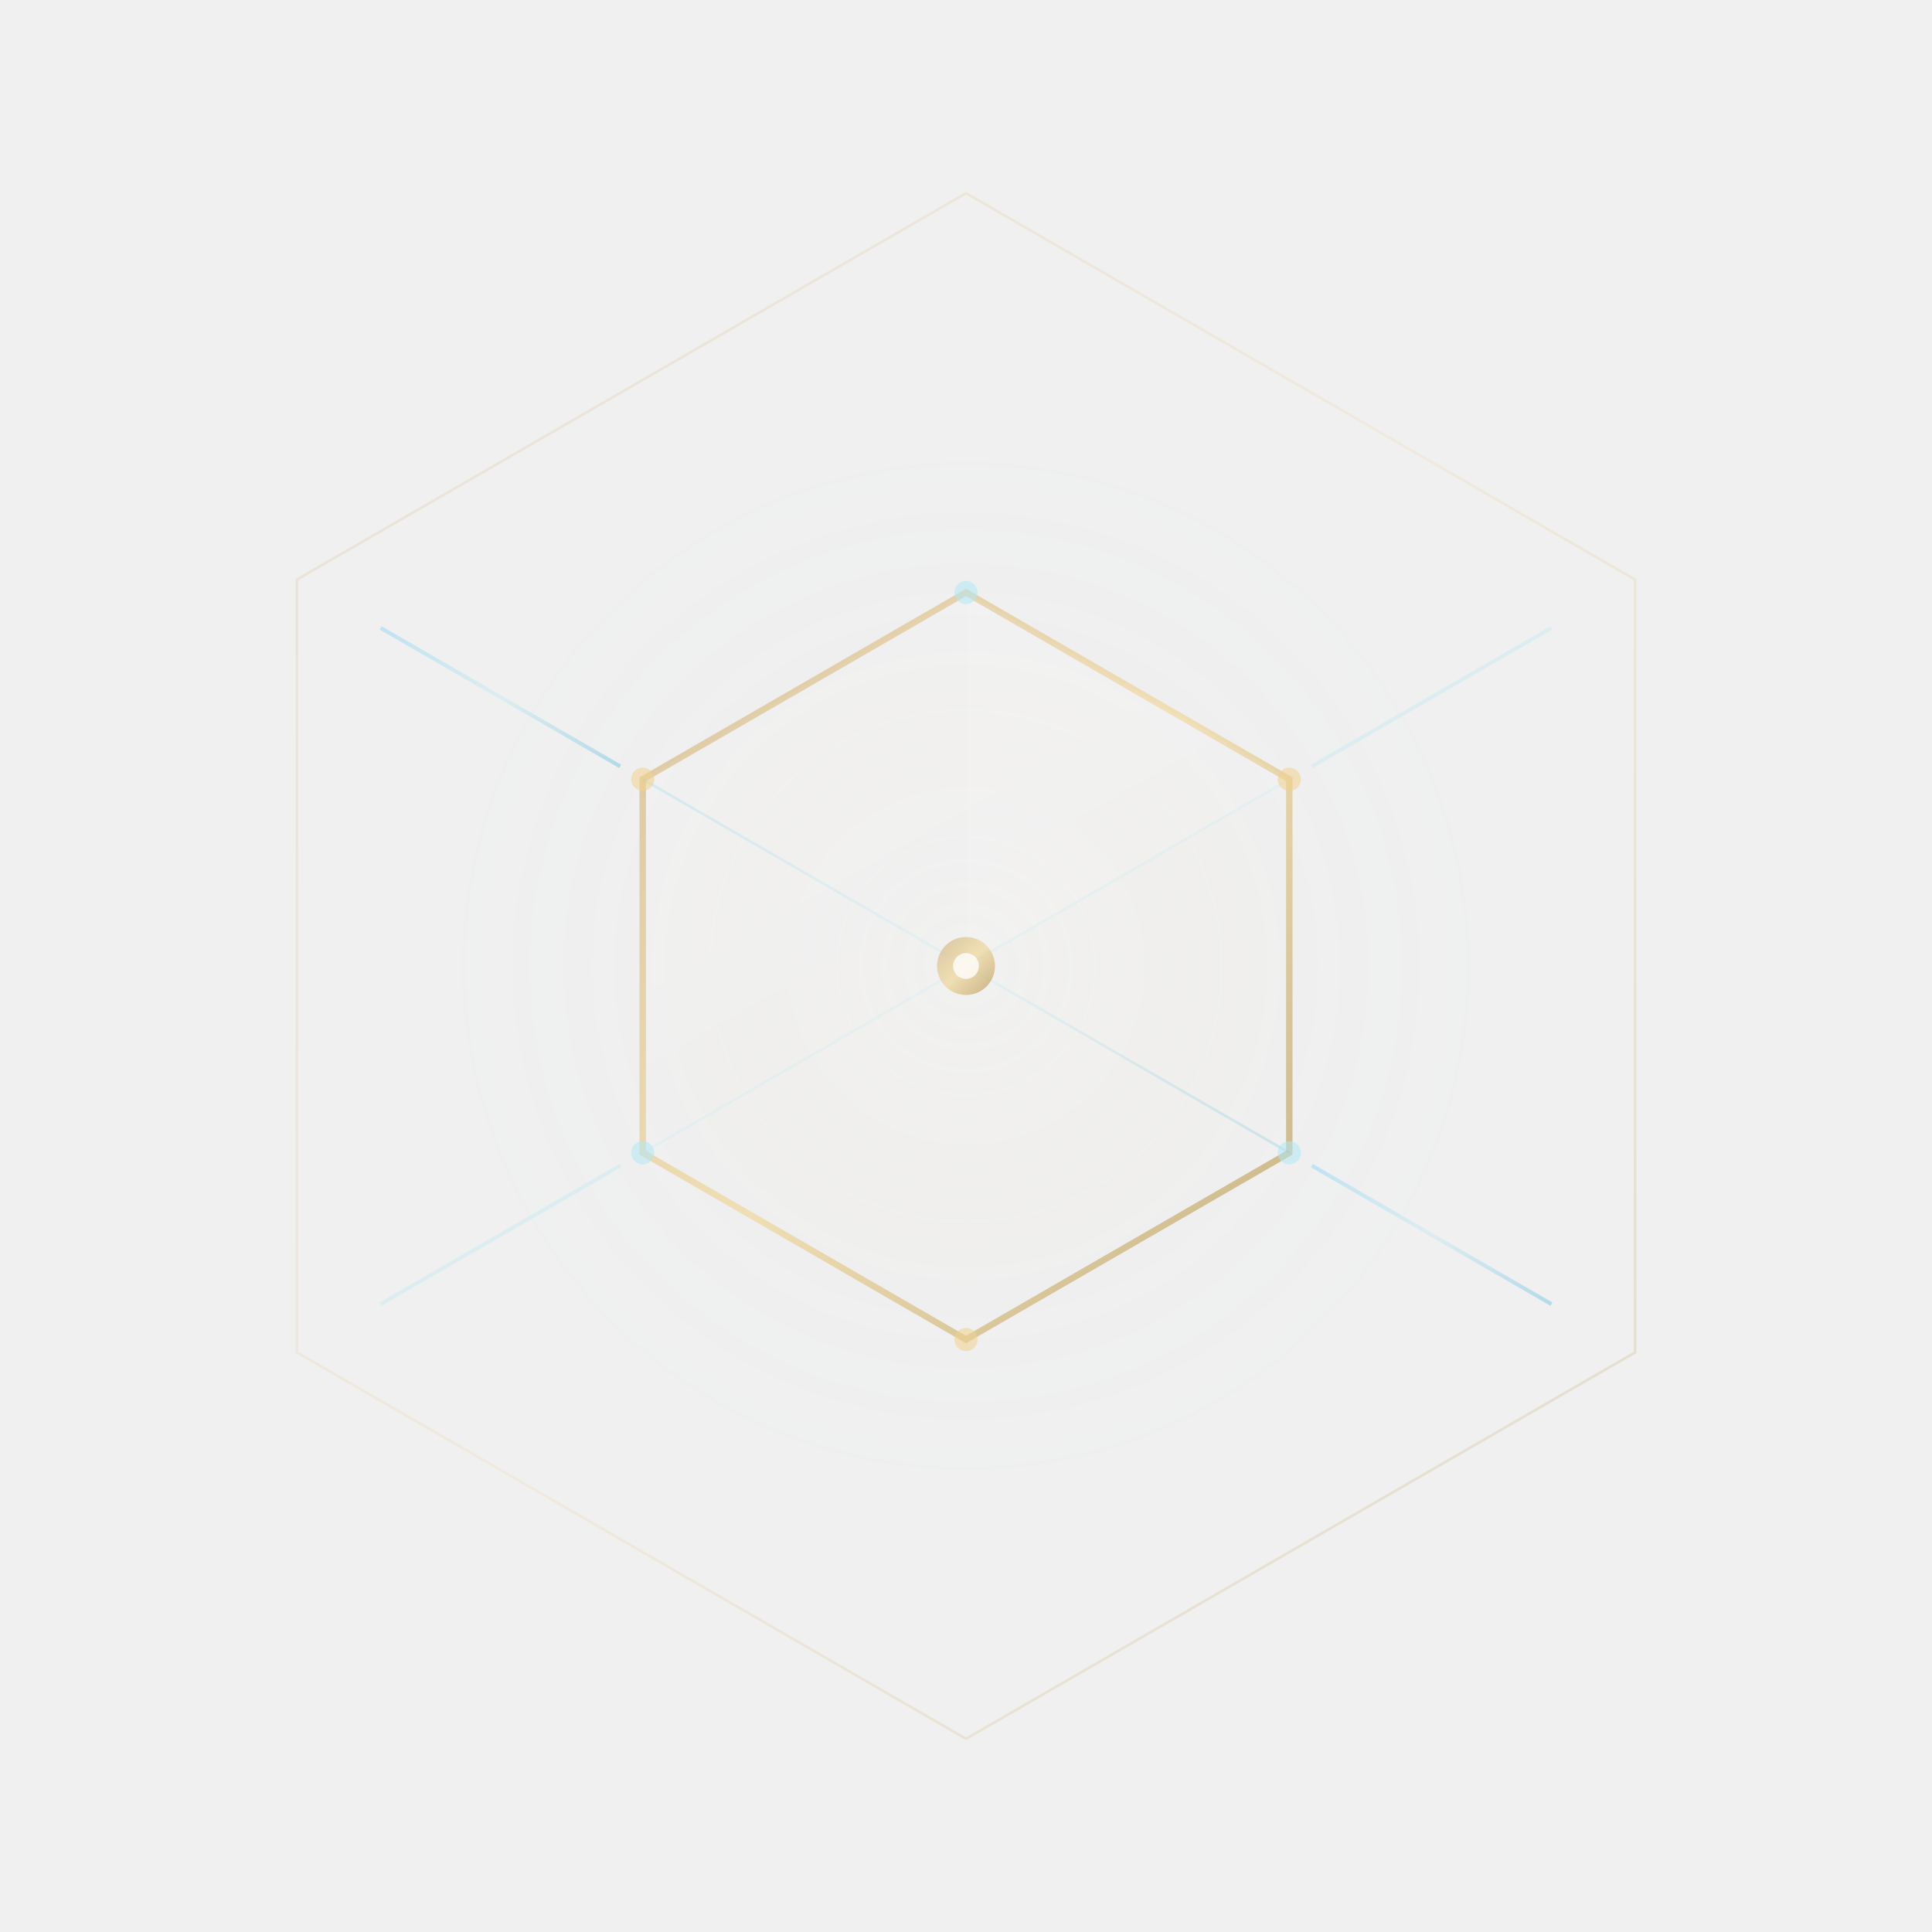
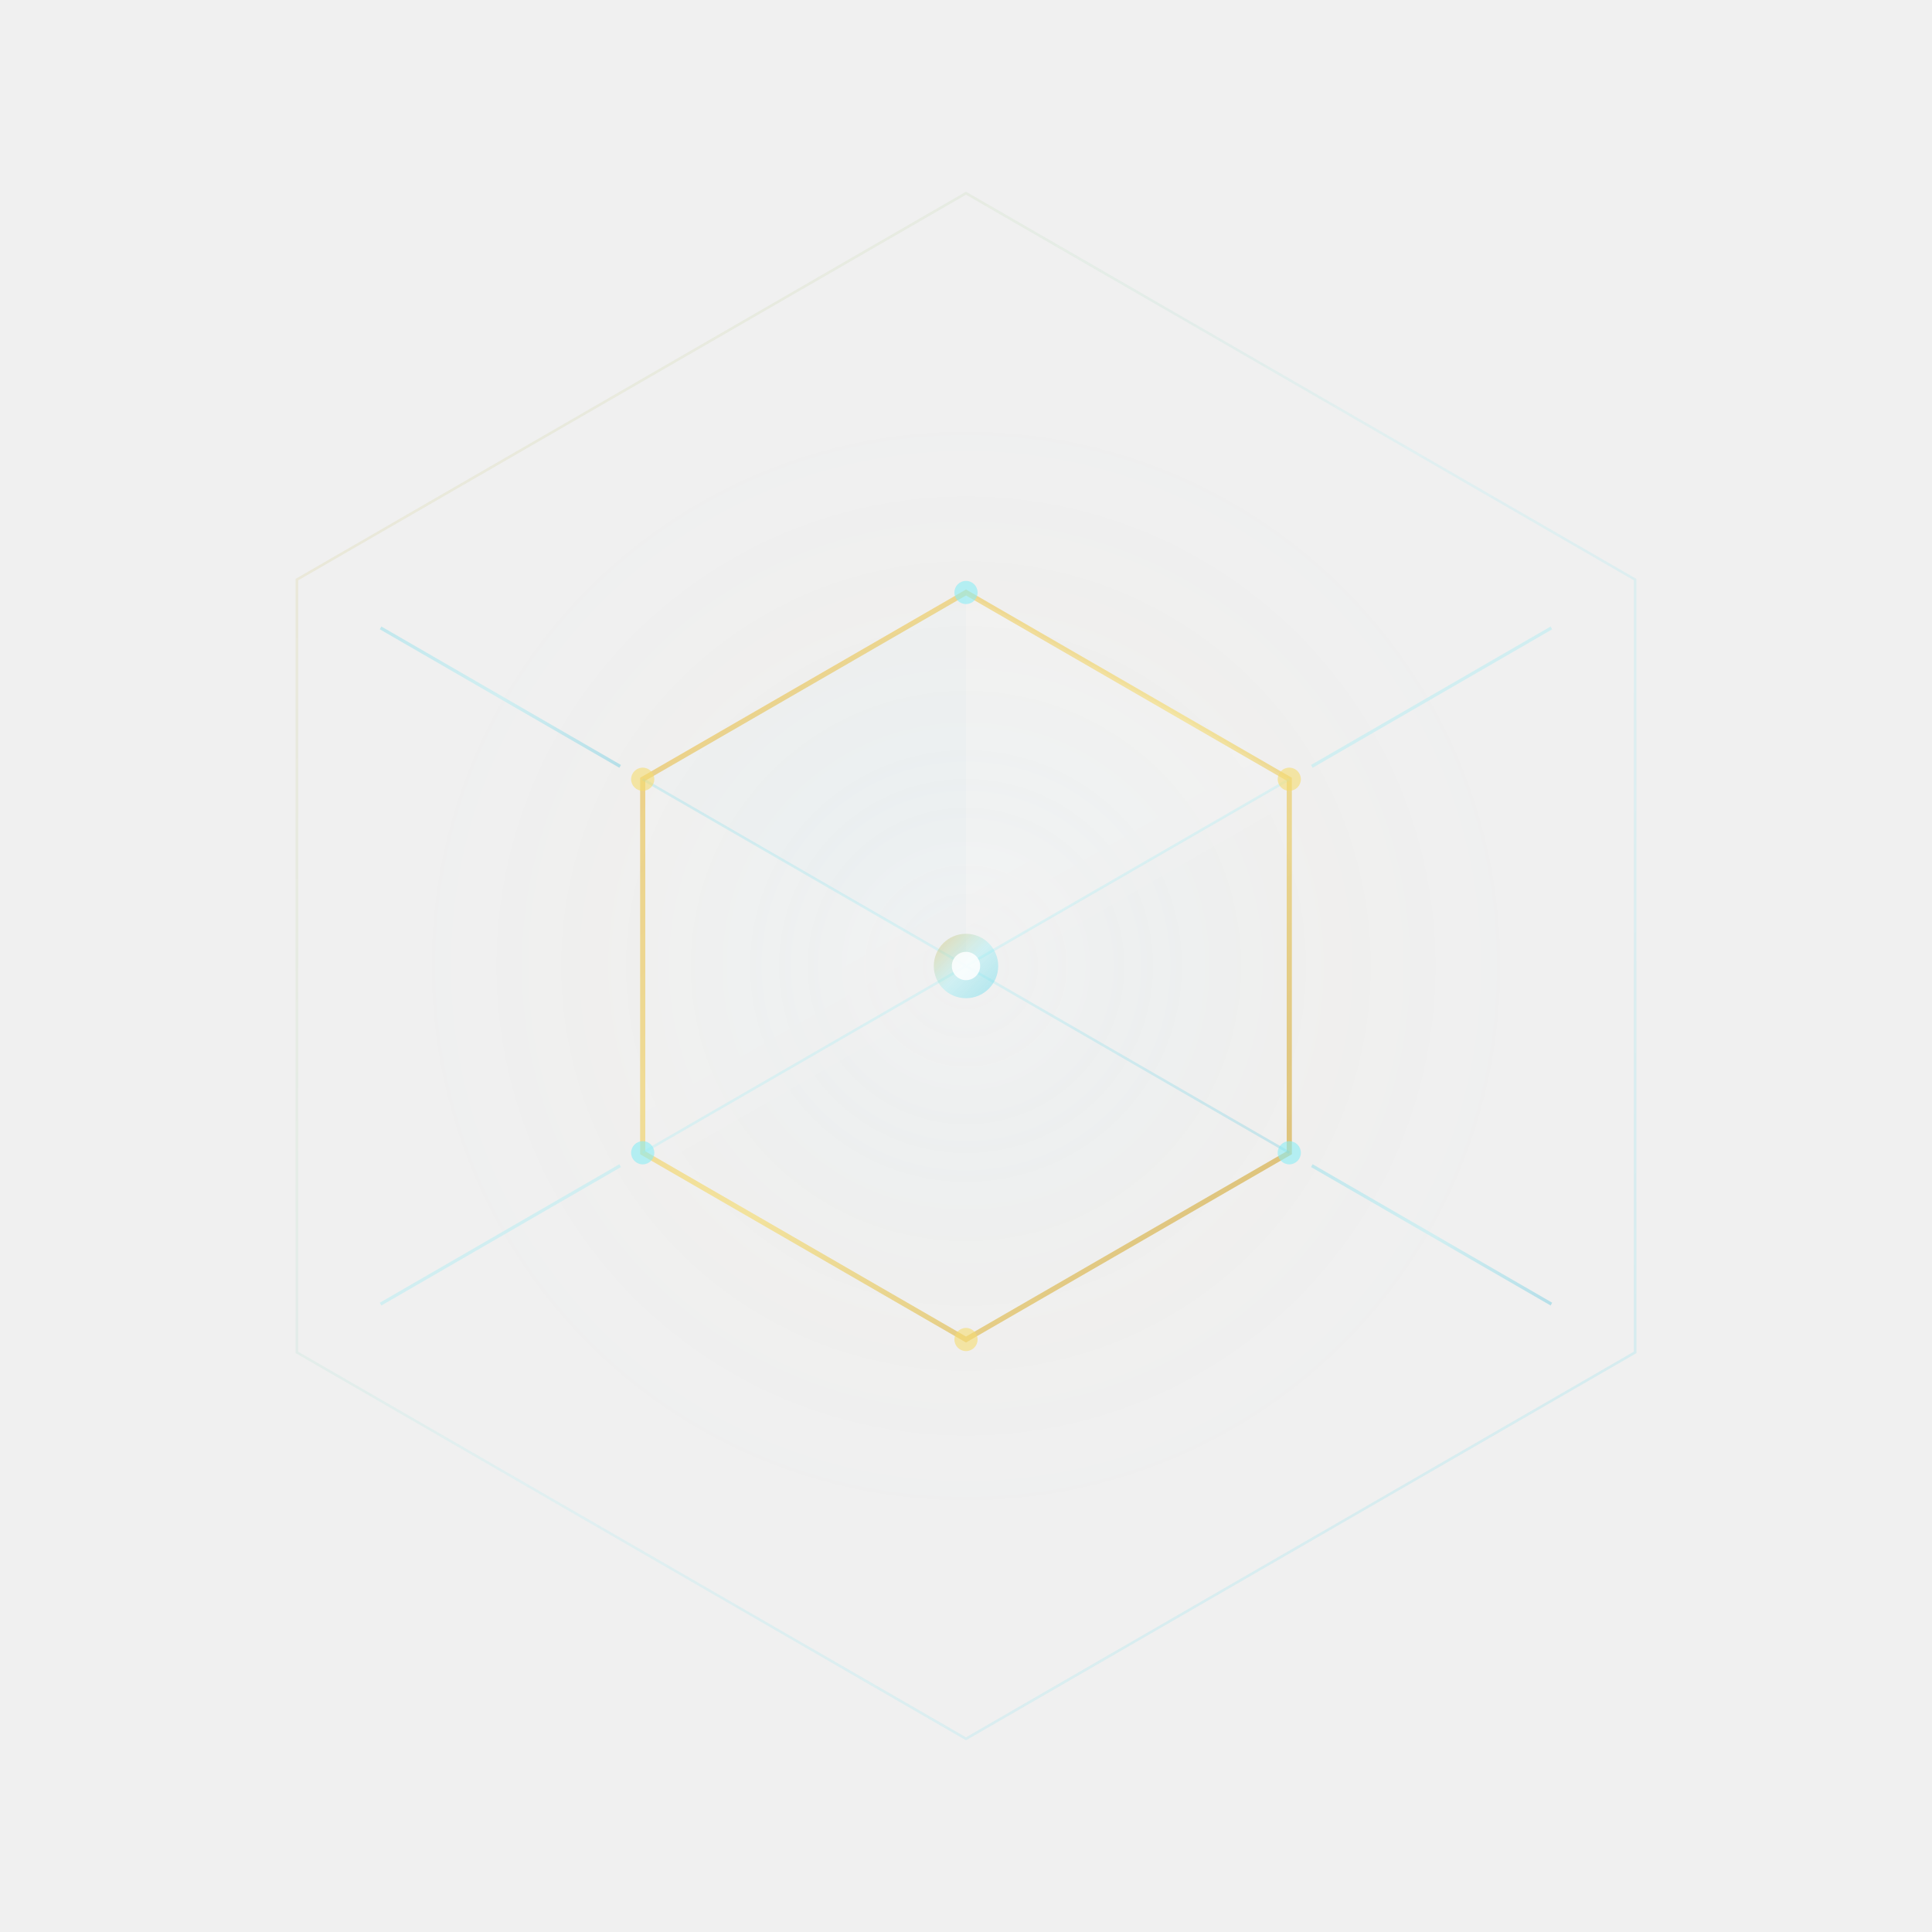
<svg xmlns="http://www.w3.org/2000/svg" viewBox="-150 -150 300 300" role="img" aria-label="LicoLite Crystal">
  <defs>
-     <linearGradient id="gold" x1="0" y1="0" x2="1" y2="1">
-       <stop offset="0%" stop-color="#c9a96e" />
-       <stop offset="50%" stop-color="#f0d28c" />
-       <stop offset="100%" stop-color="#a8893a" />
+     <linearGradient id="amber" x1="0" y1="0" x2="1" y2="1">
+       <stop offset="0%" stop-color="#e4b84a" />
+       <stop offset="50%" stop-color="#f5dc72" />
+       <stop offset="100%" stop-color="#c99b2e" />
    </linearGradient>
-     <linearGradient id="ice" x1="0" y1="0" x2="1" y2="1">
-       <stop offset="0%" stop-color="#4fc3f7" />
-       <stop offset="50%" stop-color="#b0e8f5" />
-       <stop offset="100%" stop-color="#26a8d8" />
+     <linearGradient id="crystal" x1="0" y1="0" x2="1" y2="1">
+       <stop offset="0%" stop-color="#56d4e8" />
+       <stop offset="50%" stop-color="#8aecf5" />
+       <stop offset="100%" stop-color="#2cb8d8" />
+     </linearGradient>
+     <linearGradient id="prism" x1="0" y1="0" x2="1" y2="1">
+       <stop offset="0%" stop-color="#e4b84a" stop-opacity="0.8" />
+       <stop offset="50%" stop-color="#8aecf5" stop-opacity="0.6" />
+       <stop offset="100%" stop-color="#56d4e8" stop-opacity="0.8" />
    </linearGradient>
    <linearGradient id="facet" x1="0" y1="0" x2="0.5" y2="1">
-       <stop offset="0%" stop-color="#ffffff" stop-opacity="0.1" />
+       <stop offset="0%" stop-color="#ffffff" stop-opacity="0.12" />
      <stop offset="100%" stop-color="#ffffff" stop-opacity="0" />
    </linearGradient>
    <radialGradient id="glow" cx="0.5" cy="0.5" r="0.5">
-       <stop offset="0%" stop-color="#ffffff" stop-opacity="0.12" />
-       <stop offset="50%" stop-color="#f0d28c" stop-opacity="0.04" />
-       <stop offset="100%" stop-color="#4fc3f7" stop-opacity="0" />
+       <stop offset="0%" stop-color="#ffffff" stop-opacity="0.1" />
+       <stop offset="40%" stop-color="#8aecf5" stop-opacity="0.04" />
+       <stop offset="70%" stop-color="#e4b84a" stop-opacity="0.02" />
+       <stop offset="100%" stop-color="#56d4e8" stop-opacity="0" />
    </radialGradient>
  </defs>
-   <circle r="80" fill="url(#glow)" opacity="0.5" />
-   <polygon points="0,-120 103.9,-60 103.9,60 0,120 -103.9,60 -103.9,-60" fill="none" stroke="url(#gold)" stroke-width="0.4" opacity="0.2" />
-   <polygon points="0,-58 50.2,-29 50.2,29 0,58 -50.2,29 -50.2,-29" fill="url(#facet)" stroke="url(#gold)" stroke-width="1" opacity="0.6" />
-   <polygon points="0,-58 50.2,-29 0,0" fill="#ffffff" opacity="0.06" />
-   <polygon points="0,-58 -50.2,-29 0,0" fill="#ffffff" opacity="0.03" />
-   <g opacity="0.18" stroke="url(#ice)" stroke-width="0.4">
+   <circle r="85" fill="url(#glow)" opacity="0.5" />
+   <polygon points="0,-120 103.9,-60 103.9,60 0,120 -103.9,60 -103.9,-60" fill="none" stroke="url(#prism)" stroke-width="0.4" opacity="0.25" />
+   <polygon points="0,-58 50.2,-29 50.2,29 0,58 -50.2,29 -50.2,-29" fill="url(#facet)" stroke="url(#amber)" stroke-width="0.8" opacity="0.65" />
+   <polygon points="0,-58 50.2,-29 0,0" fill="#ffffff" opacity="0.07" />
+   <polygon points="0,-58 -50.2,-29 0,0" fill="#8aecf5" opacity="0.03" />
+   <g opacity="0.22" stroke="url(#crystal)" stroke-width="0.4">
    <line x1="0" y1="-58" x2="0" y2="58" />
    <line x1="-50.2" y1="-29" x2="50.2" y2="29" />
    <line x1="-50.2" y1="29" x2="50.2" y2="-29" />
  </g>
-   <g opacity="0.55">
-     <circle cx="0" cy="-58" r="1.8" fill="#b0e8f5" />
-     <circle cx="50.2" cy="-29" r="1.8" fill="#f0d28c" />
-     <circle cx="50.2" cy="29" r="1.8" fill="#b0e8f5" />
-     <circle cx="0" cy="58" r="1.8" fill="#f0d28c" />
-     <circle cx="-50.2" cy="29" r="1.8" fill="#b0e8f5" />
-     <circle cx="-50.2" cy="-29" r="1.8" fill="#f0d28c" />
+   <g opacity="0.6">
+     <circle cx="0" cy="-58" r="1.8" fill="#8aecf5" />
+     <circle cx="50.2" cy="-29" r="1.8" fill="#f5dc72" />
+     <circle cx="50.2" cy="29" r="1.8" fill="#8aecf5" />
+     <circle cx="0" cy="58" r="1.8" fill="#f5dc72" />
+     <circle cx="-50.2" cy="29" r="1.8" fill="#8aecf5" />
+     <circle cx="-50.2" cy="-29" r="1.8" fill="#f5dc72" />
  </g>
-   <circle r="4.5" fill="url(#gold)" opacity="0.6" />
-   <circle r="2" fill="#ffffff" opacity="0.8" />
-   <g stroke="url(#ice)" stroke-width="0.6" opacity="0.3">
+   <circle r="5" fill="url(#prism)" opacity="0.55" />
+   <circle r="2.2" fill="#ffffff" opacity="0.85" />
+   <g stroke="url(#crystal)" stroke-width="0.5" opacity="0.3">
    <line x1="0" y1="-62" x2="0" y2="-105" />
    <line x1="53.7" y1="-31" x2="90.9" y2="-52.5" />
    <line x1="53.7" y1="31" x2="90.9" y2="52.5" />
    <line x1="0" y1="62" x2="0" y2="105" />
    <line x1="-53.7" y1="31" x2="-90.9" y2="52.5" />
    <line x1="-53.7" y1="-31" x2="-90.9" y2="-52.5" />
  </g>
</svg>
